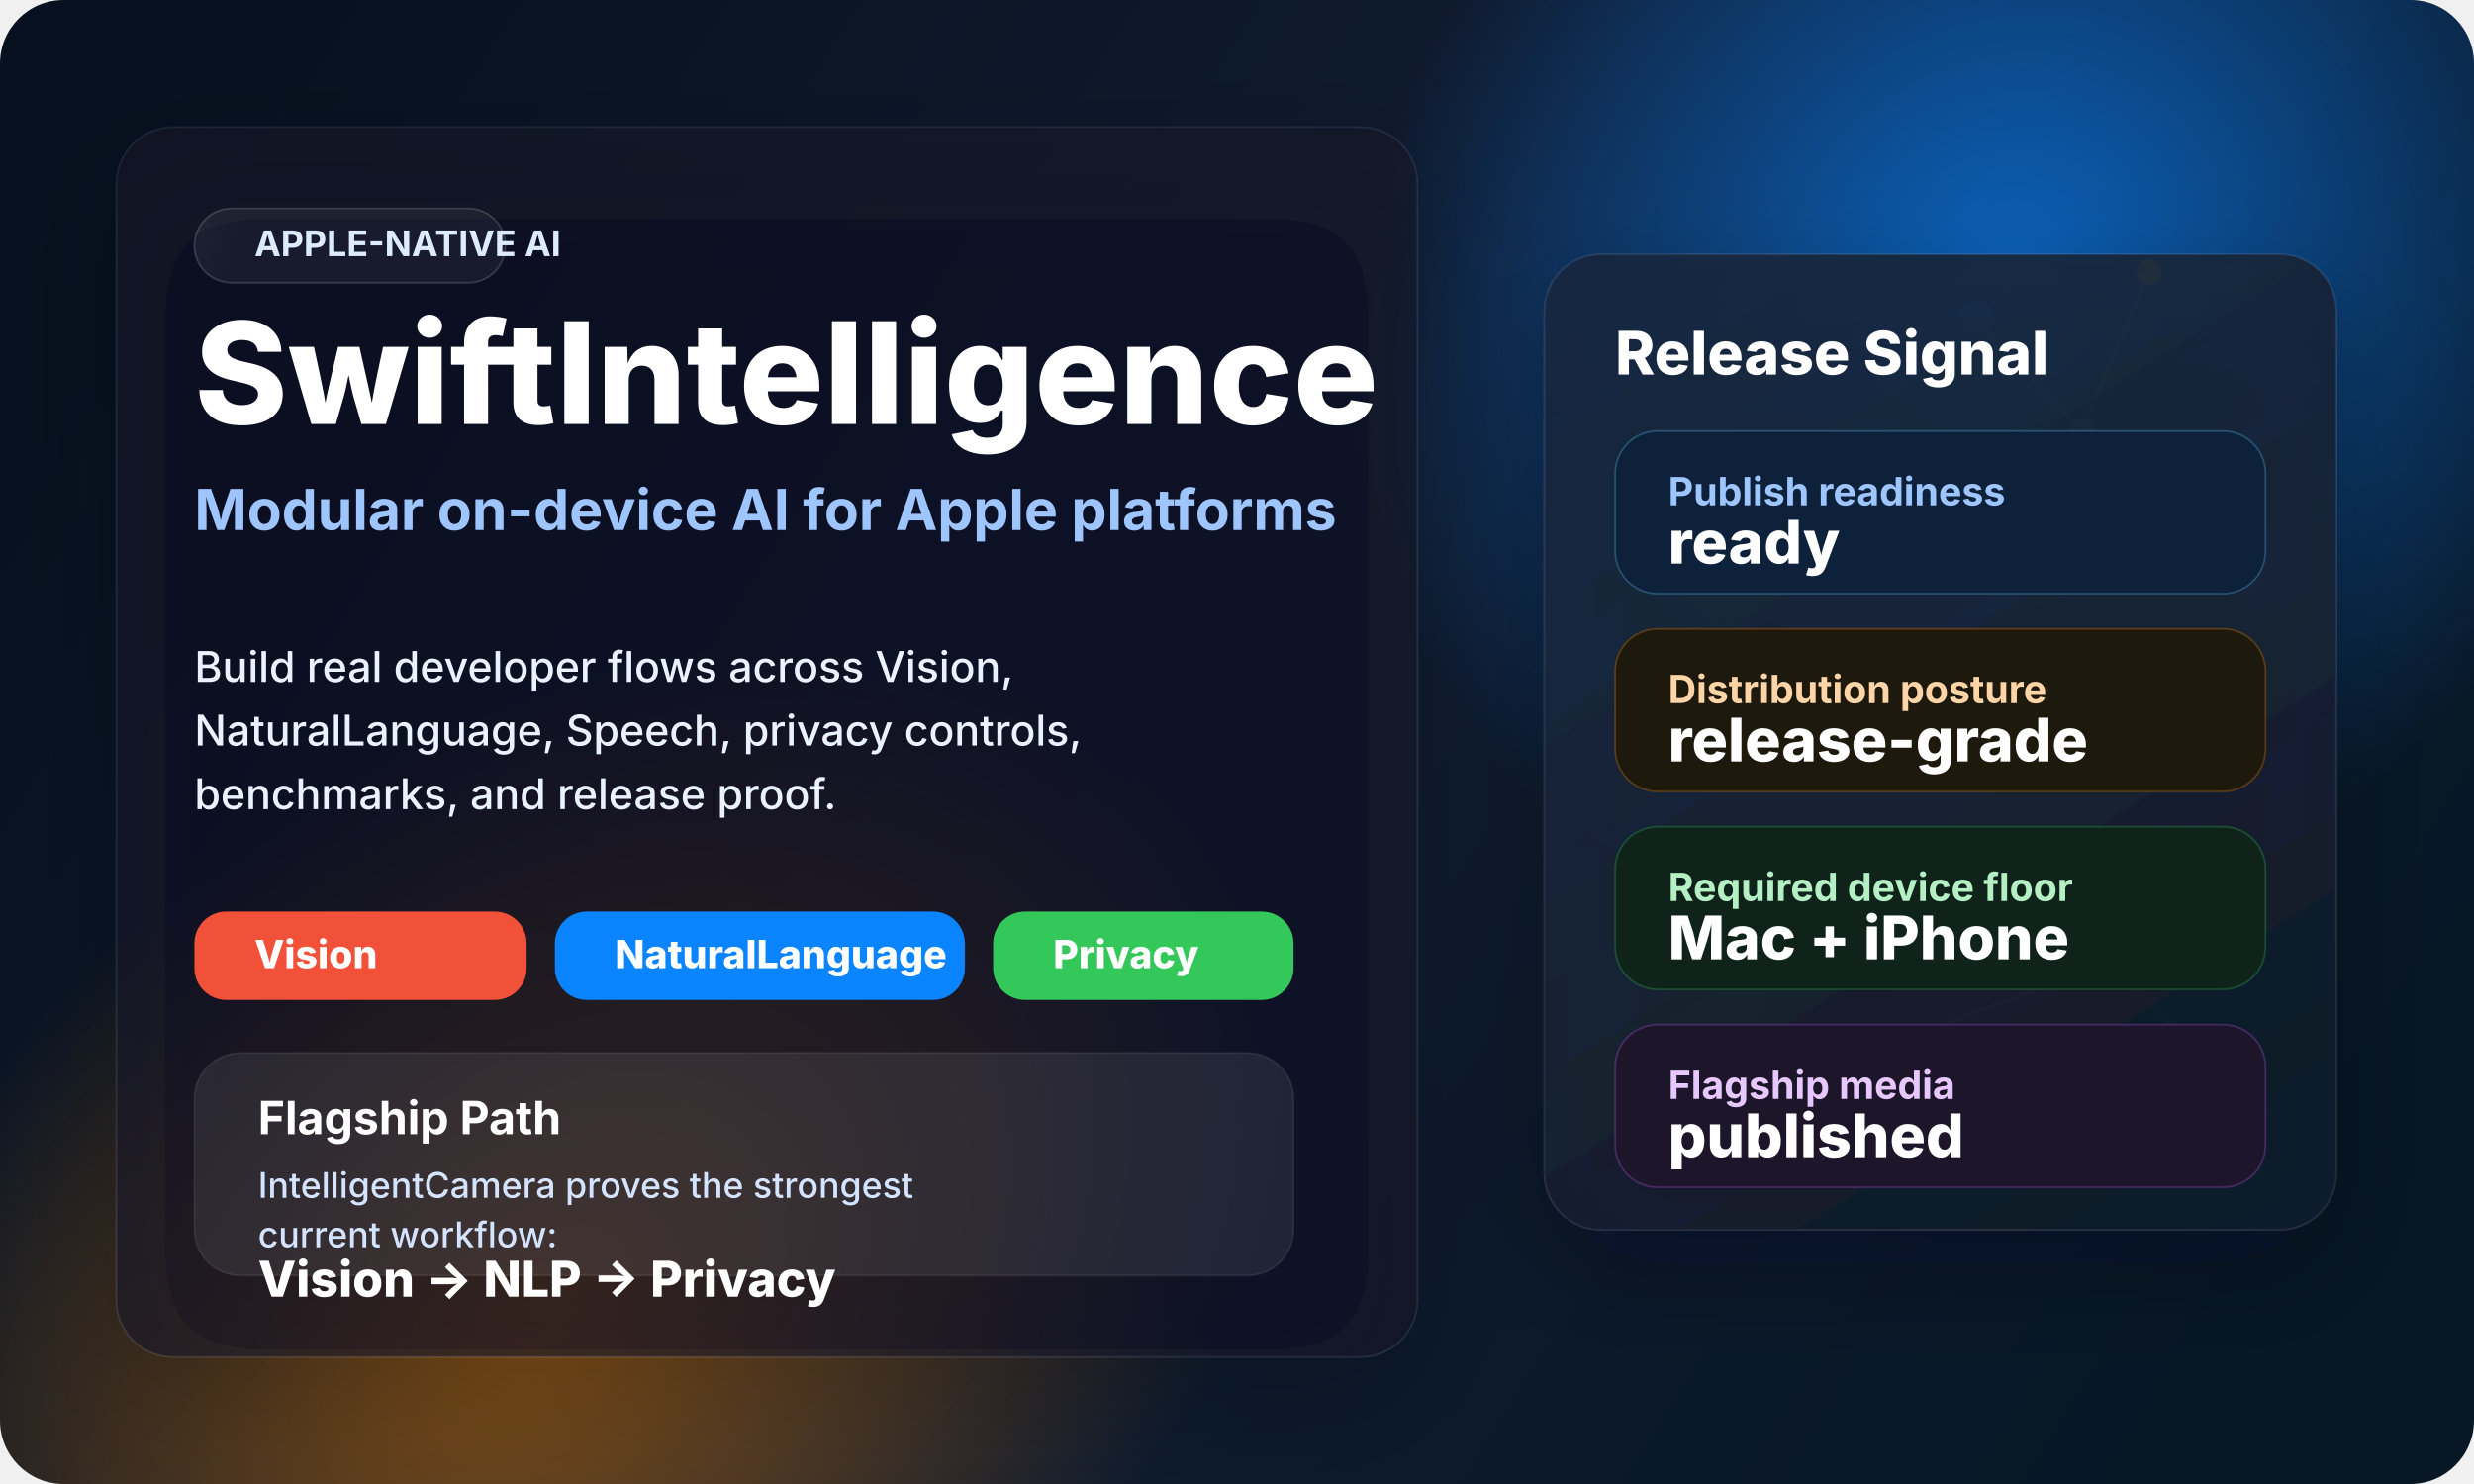
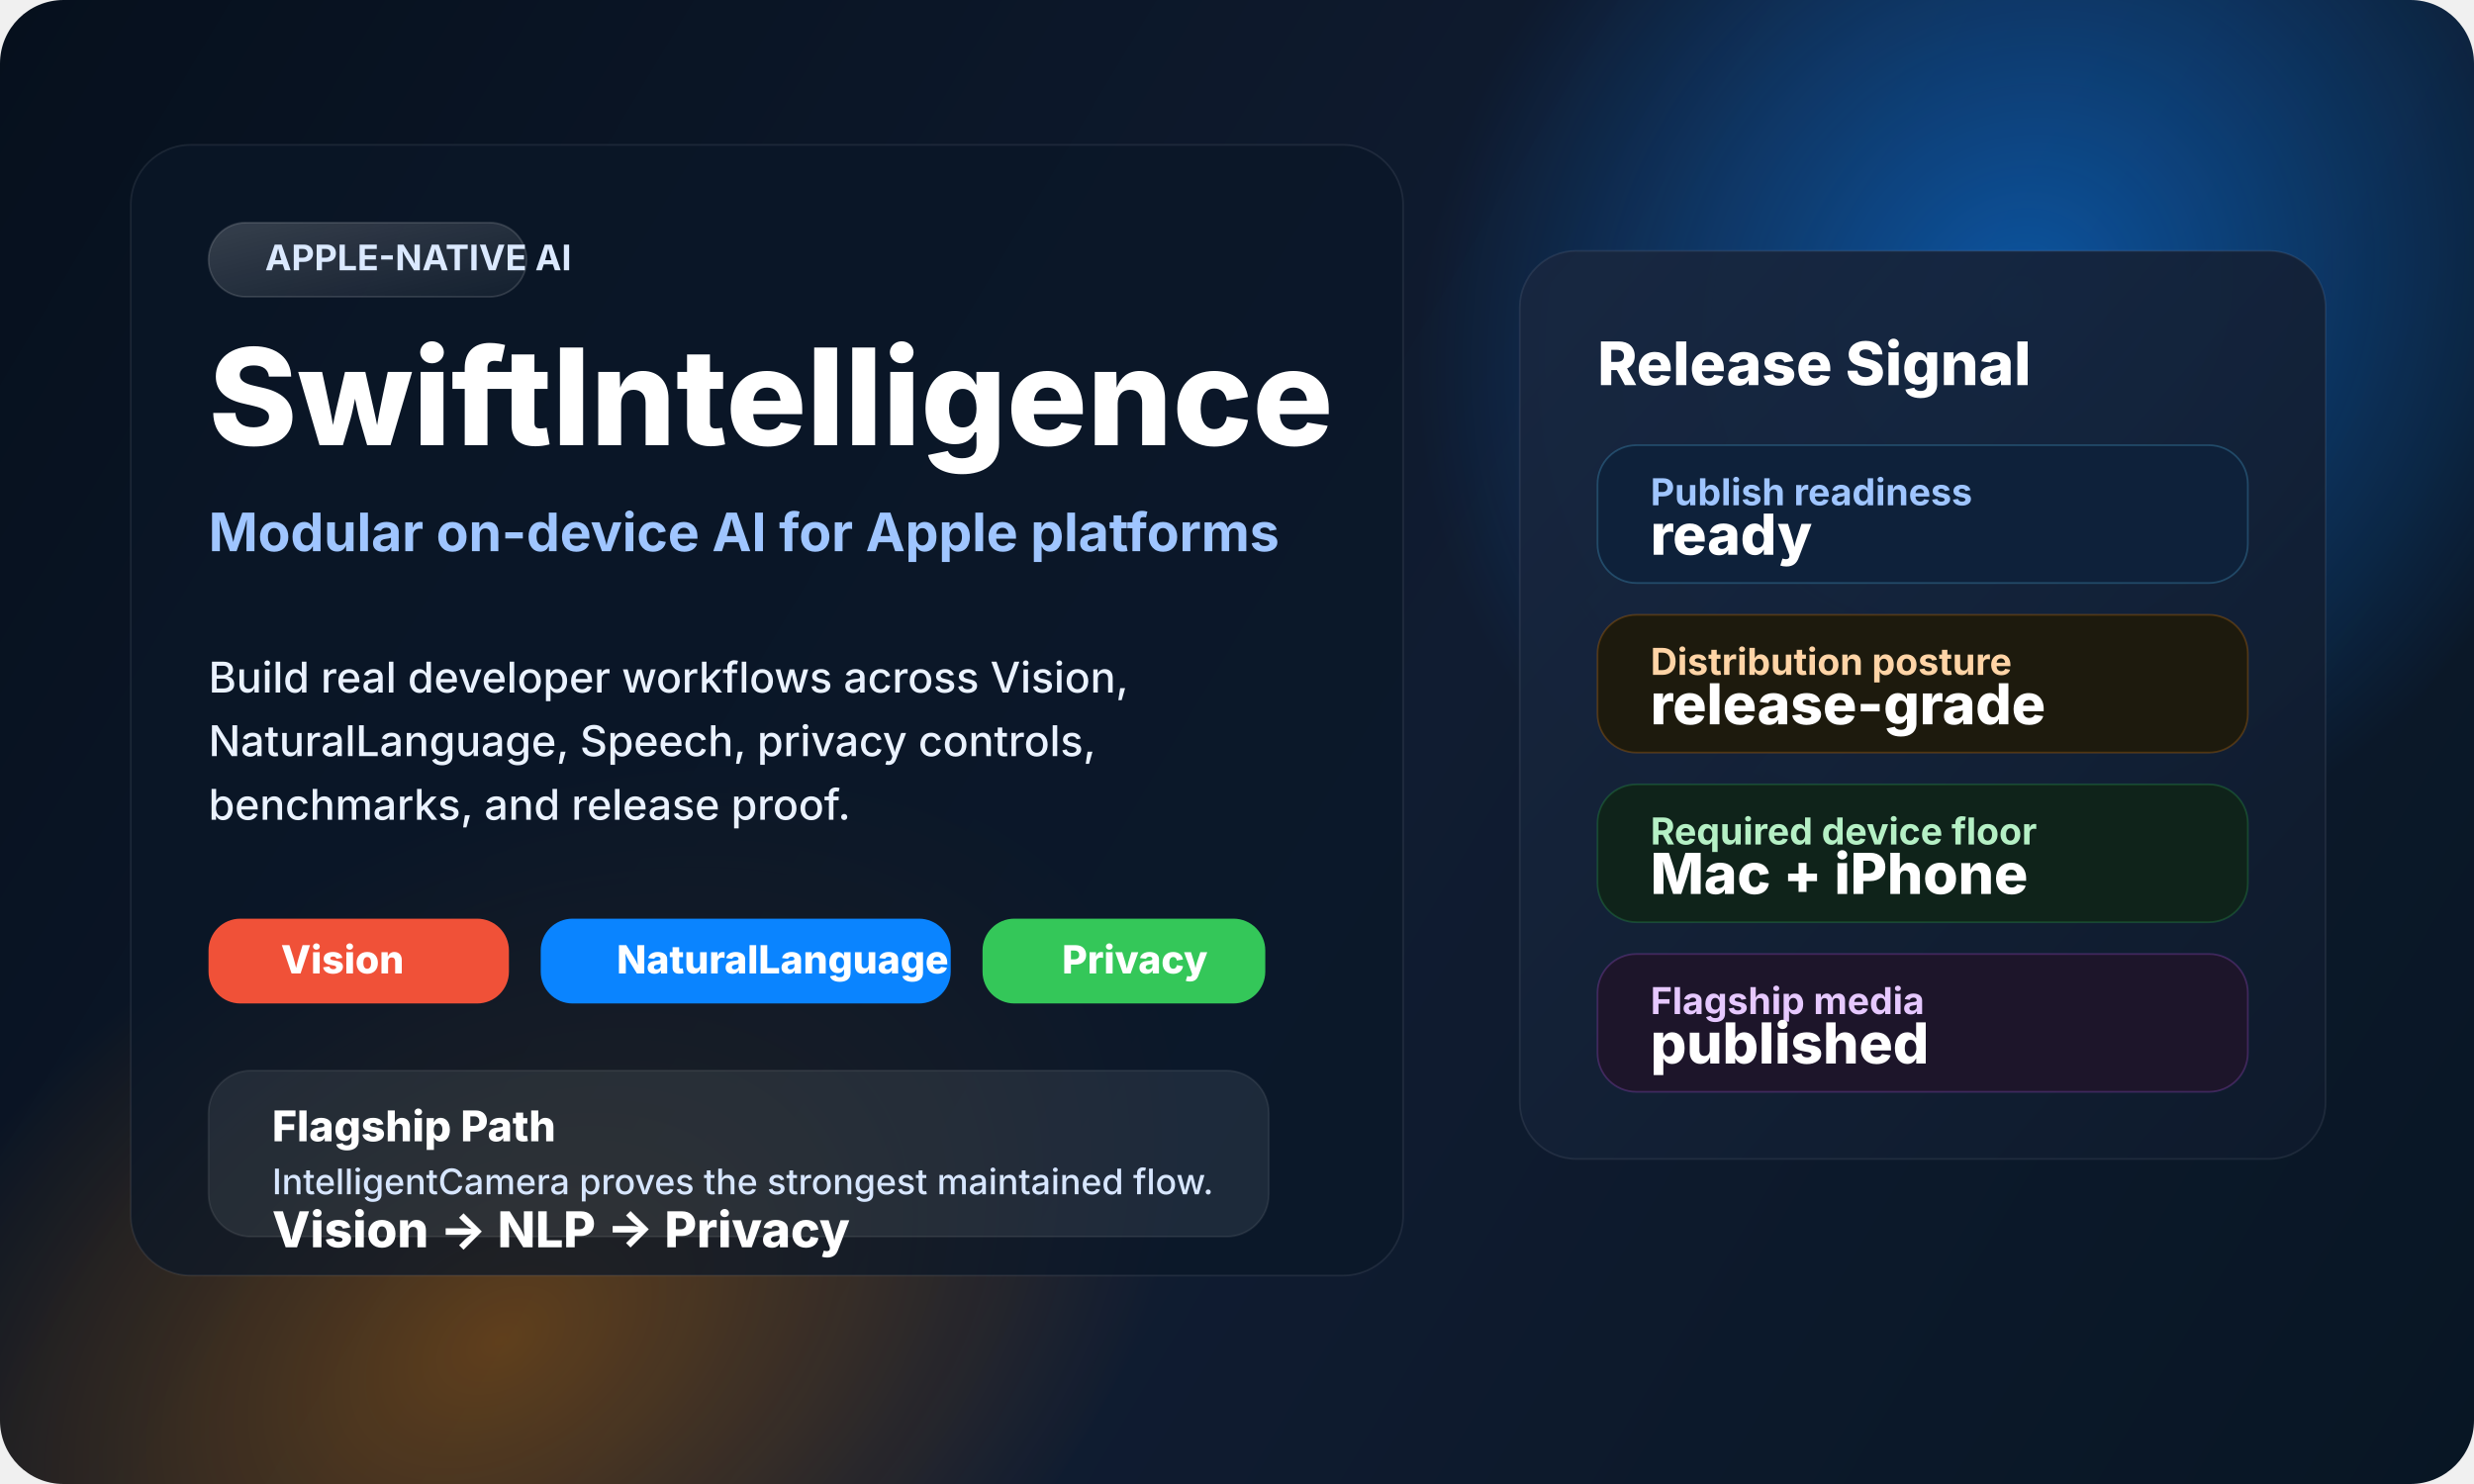
- <svg xmlns="http://www.w3.org/2000/svg" width="1400" height="840" viewBox="0 0 1400 840" fill="none">
+ <svg xmlns="http://www.w3.org/2000/svg" width="1400" height="840" viewBox="0 0 1400 840" fill="none" preserveAspectRatio="xMidYMid meet">
  <defs>
-     <linearGradient id="bg" x1="122" y1="64" x2="1264" y2="776" gradientUnits="userSpaceOnUse">
-       <stop stop-color="#07111F" />
-       <stop offset="0.5" stop-color="#101C31" />
-       <stop offset="1" stop-color="#071726" />
+     <linearGradient id="bg" x1="0" y1="0" x2="1400" y2="840" gradientUnits="userSpaceOnUse">
+       <stop stop-color="#06101D" />
+       <stop offset="0.55" stop-color="#101C31" />
+       <stop offset="1" stop-color="#081624" />
    </linearGradient>
-     <radialGradient id="glowBlue" cx="0" cy="0" r="1" gradientUnits="userSpaceOnUse" gradientTransform="translate(1134 164) rotate(132.343) scale(393.33 346.268)">
-       <stop stop-color="#0A84FF" stop-opacity="0.7" />
+     <radialGradient id="blueGlow" cx="0" cy="0" r="1" gradientUnits="userSpaceOnUse" gradientTransform="translate(1140 170) rotate(132) scale(360 320)">
+       <stop stop-color="#0A84FF" stop-opacity="0.55" />
      <stop offset="1" stop-color="#0A84FF" stop-opacity="0" />
    </radialGradient>
-     <radialGradient id="glowOrange" cx="0" cy="0" r="1" gradientUnits="userSpaceOnUse" gradientTransform="translate(310 734) rotate(-36.2974) scale(456.567 316.941)">
-       <stop stop-color="#FF8A00" stop-opacity="0.5" />
+     <radialGradient id="amberGlow" cx="0" cy="0" r="1" gradientUnits="userSpaceOnUse" gradientTransform="translate(284 760) rotate(-33) scale(420 280)">
+       <stop stop-color="#FF8A00" stop-opacity="0.34" />
      <stop offset="1" stop-color="#FF8A00" stop-opacity="0" />
    </radialGradient>
-     <linearGradient id="card" x1="942" y1="184" x2="1236" y2="648" gradientUnits="userSpaceOnUse">
-       <stop stop-color="#18283F" stop-opacity="0.94" />
-       <stop offset="1" stop-color="#101B2C" stop-opacity="0.9" />
+     <linearGradient id="panel" x1="0" y1="0" x2="1" y2="1">
+       <stop stop-color="#182740" stop-opacity="0.94" />
+       <stop offset="1" stop-color="#0E1A2C" stop-opacity="0.92" />
    </linearGradient>
-     <linearGradient id="pill" x1="0" y1="0" x2="160" y2="44" gradientUnits="userSpaceOnUse">
+     <linearGradient id="glass" x1="0" y1="0" x2="1" y2="1">
      <stop stop-color="#FFFFFF" stop-opacity="0.18" />
-       <stop offset="1" stop-color="#FFFFFF" stop-opacity="0.05" />
+       <stop offset="1" stop-color="#FFFFFF" stop-opacity="0.04" />
    </linearGradient>
-     <filter id="shadow" x="0" y="0" width="1400" height="840" filterUnits="userSpaceOnUse" color-interpolation-filters="sRGB">
-       <feDropShadow dx="0" dy="24" stdDeviation="32" flood-color="#000814" flood-opacity="0.35" />
-     </filter>
  </defs>
  <rect width="1400" height="840" rx="36" fill="url(#bg)" />
-   <rect width="1400" height="840" rx="36" fill="url(#glowBlue)" />
-   <rect width="1400" height="840" rx="36" fill="url(#glowOrange)" />
-   <g opacity="0.7">
-     <circle cx="1118" cy="180" r="10" fill="#0A84FF" />
-     <circle cx="1178" cy="244" r="7" fill="#5AC8FA" />
-     <circle cx="1216" cy="154" r="7" fill="#FF9F0A" />
-     <path d="M1118 180L1178 244L1216 154" stroke="#9FC5FF" stroke-opacity="0.45" stroke-width="2" />
-     <circle cx="1042" cy="602" r="12" fill="#FF8A00" />
-     <circle cx="1194" cy="544" r="8" fill="#FFD166" />
-     <circle cx="1274" cy="628" r="9" fill="#34C759" />
-     <path d="M1042 602L1194 544L1274 628" stroke="#FFD8AE" stroke-opacity="0.35" stroke-width="2" />
-   </g>
-   <g filter="url(#shadow)">
-     <rect x="66" y="72" width="736" height="696" rx="32" fill="#0C1728" fill-opacity="0.6" stroke="#EEF3FF" stroke-opacity="0.08" />
-     <rect x="874" y="144" width="448" height="552" rx="32" fill="url(#card)" stroke="#EEF3FF" stroke-opacity="0.08" />
-   </g>
+   <rect width="1400" height="840" rx="36" fill="url(#blueGlow)" />
+   <rect width="1400" height="840" rx="36" fill="url(#amberGlow)" />
+   <rect x="74" y="82" width="720" height="640" rx="34" fill="#0B1728" fill-opacity="0.72" stroke="#EEF3FF" stroke-opacity="0.08" />
+   <rect x="860" y="142" width="456" height="514" rx="32" fill="url(#panel)" stroke="#EEF3FF" stroke-opacity="0.08" />
  <g font-family="-apple-system, BlinkMacSystemFont, 'Segoe UI', sans-serif">
-     <rect x="110" y="118" width="176" height="42" rx="21" fill="url(#pill)" stroke="#FFFFFF" stroke-opacity="0.16" />
-     <text x="144" y="145" fill="#DDEBFF" font-size="20" font-weight="700">APPLE-NATIVE AI</text>
-     <text x="110" y="240" fill="#FFFFFF" font-size="80" font-weight="800">SwiftIntelligence</text>
-     <text x="110" y="300" fill="#9FC5FF" font-size="32" font-weight="700">Modular on-device AI for Apple platforms</text>
-     <text x="110" y="386" fill="#EAF2FF" font-size="24" font-weight="500">Build real developer flows across Vision,</text>
-     <text x="110" y="422" fill="#EAF2FF" font-size="24" font-weight="500">NaturalLanguage, Speech, privacy controls,</text>
-     <text x="110" y="458" fill="#EAF2FF" font-size="24" font-weight="500">benchmarks, and release proof.</text>
-     <rect x="110" y="516" width="188" height="50" rx="18" fill="#F05138" />
-     <text x="144" y="548" fill="#FFFFFF" font-size="22" font-weight="800">Vision</text>
-     <rect x="314" y="516" width="232" height="50" rx="18" fill="#0A84FF" />
-     <text x="348" y="548" fill="#FFFFFF" font-size="22" font-weight="800">NaturalLanguage</text>
-     <rect x="562" y="516" width="170" height="50" rx="18" fill="#34C759" />
-     <text x="596" y="548" fill="#FFFFFF" font-size="22" font-weight="800">Privacy</text>
-     <rect x="110" y="596" width="622" height="126" rx="26" fill="#F7FAFF" fill-opacity="0.08" stroke="#FFFFFF" stroke-opacity="0.08" />
-     <text x="146" y="642" fill="#FFFFFF" font-size="26" font-weight="750">Flagship Path</text>
-     <text x="146" y="678" fill="#D4E3FF" font-size="20" font-weight="500">IntelligentCamera proves the strongest</text>
-     <text x="146" y="706" fill="#D4E3FF" font-size="20" font-weight="500">current workflow:</text>
-     <text x="146" y="734" fill="#FFFFFF" font-size="28" font-weight="800">Vision → NLP → Privacy</text>
-     <text x="914" y="212" fill="#FFFFFF" font-size="34" font-weight="800">Release Signal</text>
-     <rect x="914" y="244" width="368" height="92" rx="24" fill="#0E213A" stroke="#5AC8FA" stroke-opacity="0.28" />
-     <text x="944" y="286" fill="#9FC5FF" font-size="22" font-weight="700">Publish readiness</text>
-     <text x="944" y="319" fill="#FFFFFF" font-size="34" font-weight="800">ready</text>
-     <rect x="914" y="356" width="368" height="92" rx="24" fill="#1D1A0D" stroke="#FF8A00" stroke-opacity="0.28" />
-     <text x="944" y="398" fill="#FFD4A6" font-size="22" font-weight="700">Distribution posture</text>
-     <text x="944" y="431" fill="#FFFFFF" font-size="34" font-weight="800">release-grade</text>
-     <rect x="914" y="468" width="368" height="92" rx="24" fill="#0F231A" stroke="#34C759" stroke-opacity="0.28" />
-     <text x="944" y="510" fill="#B5F0C5" font-size="22" font-weight="700">Required device floor</text>
-     <text x="944" y="543" fill="#FFFFFF" font-size="34" font-weight="800">Mac + iPhone</text>
-     <rect x="914" y="580" width="368" height="92" rx="24" fill="#1D152A" stroke="#BF5AF2" stroke-opacity="0.28" />
-     <text x="944" y="622" fill="#E6C8FF" font-size="22" font-weight="700">Flagship media</text>
-     <text x="944" y="655" fill="#FFFFFF" font-size="34" font-weight="800">published</text>
+     <rect x="118" y="126" width="180" height="42" rx="21" fill="url(#glass)" stroke="#FFFFFF" stroke-opacity="0.14" />
+     <text x="150" y="153" fill="#DBE9FF" font-size="20" font-weight="700">APPLE-NATIVE AI</text>
+     <text x="118" y="252" fill="#FFFFFF" font-size="76" font-weight="800">SwiftIntelligence</text>
+     <text x="118" y="312" fill="#9FC5FF" font-size="30" font-weight="700">Modular on-device AI for Apple platforms</text>
+     <text x="118" y="392" fill="#EAF2FF" font-size="24" font-weight="500">Build real developer workflows across Vision,</text>
+     <text x="118" y="428" fill="#EAF2FF" font-size="24" font-weight="500">NaturalLanguage, Speech, privacy controls,</text>
+     <text x="118" y="464" fill="#EAF2FF" font-size="24" font-weight="500">benchmarks, and release proof.</text>
+     <rect x="118" y="520" width="170" height="48" rx="18" fill="#F05138" />
+     <text x="159" y="551" fill="#FFFFFF" font-size="22" font-weight="800">Vision</text>
+     <rect x="306" y="520" width="232" height="48" rx="18" fill="#0A84FF" />
+     <text x="349" y="551" fill="#FFFFFF" font-size="22" font-weight="800">NaturalLanguage</text>
+     <rect x="556" y="520" width="160" height="48" rx="18" fill="#34C759" />
+     <text x="601" y="551" fill="#FFFFFF" font-size="22" font-weight="800">Privacy</text>
+     <rect x="118" y="606" width="600" height="94" rx="24" fill="#F7FAFF" fill-opacity="0.08" stroke="#FFFFFF" stroke-opacity="0.08" />
+     <text x="154" y="646" fill="#FFFFFF" font-size="24" font-weight="760">Flagship Path</text>
+     <text x="154" y="676" fill="#D7E6FF" font-size="20" font-weight="500">IntelligentCamera proves the strongest maintained flow.</text>
+     <text x="154" y="706" fill="#FFFFFF" font-size="28" font-weight="800">Vision → NLP → Privacy</text>
+     <text x="904" y="218" fill="#FFFFFF" font-size="34" font-weight="800">Release Signal</text>
+     <rect x="904" y="252" width="368" height="78" rx="22" fill="#0E213A" stroke="#5AC8FA" stroke-opacity="0.24" />
+     <text x="934" y="286" fill="#9FC5FF" font-size="21" font-weight="700">Publish readiness</text>
+     <text x="934" y="314" fill="#FFFFFF" font-size="32" font-weight="800">ready</text>
+     <rect x="904" y="348" width="368" height="78" rx="22" fill="#1D1A0D" stroke="#FF8A00" stroke-opacity="0.24" />
+     <text x="934" y="382" fill="#FFD4A6" font-size="21" font-weight="700">Distribution posture</text>
+     <text x="934" y="410" fill="#FFFFFF" font-size="32" font-weight="800">release-grade</text>
+     <rect x="904" y="444" width="368" height="78" rx="22" fill="#0F231A" stroke="#34C759" stroke-opacity="0.24" />
+     <text x="934" y="478" fill="#B5F0C5" font-size="21" font-weight="700">Required device floor</text>
+     <text x="934" y="506" fill="#FFFFFF" font-size="32" font-weight="800">Mac + iPhone</text>
+     <rect x="904" y="540" width="368" height="78" rx="22" fill="#1D152A" stroke="#BF5AF2" stroke-opacity="0.24" />
+     <text x="934" y="574" fill="#E6C8FF" font-size="21" font-weight="700">Flagship media</text>
+     <text x="934" y="602" fill="#FFFFFF" font-size="32" font-weight="800">published</text>
  </g>
</svg>
